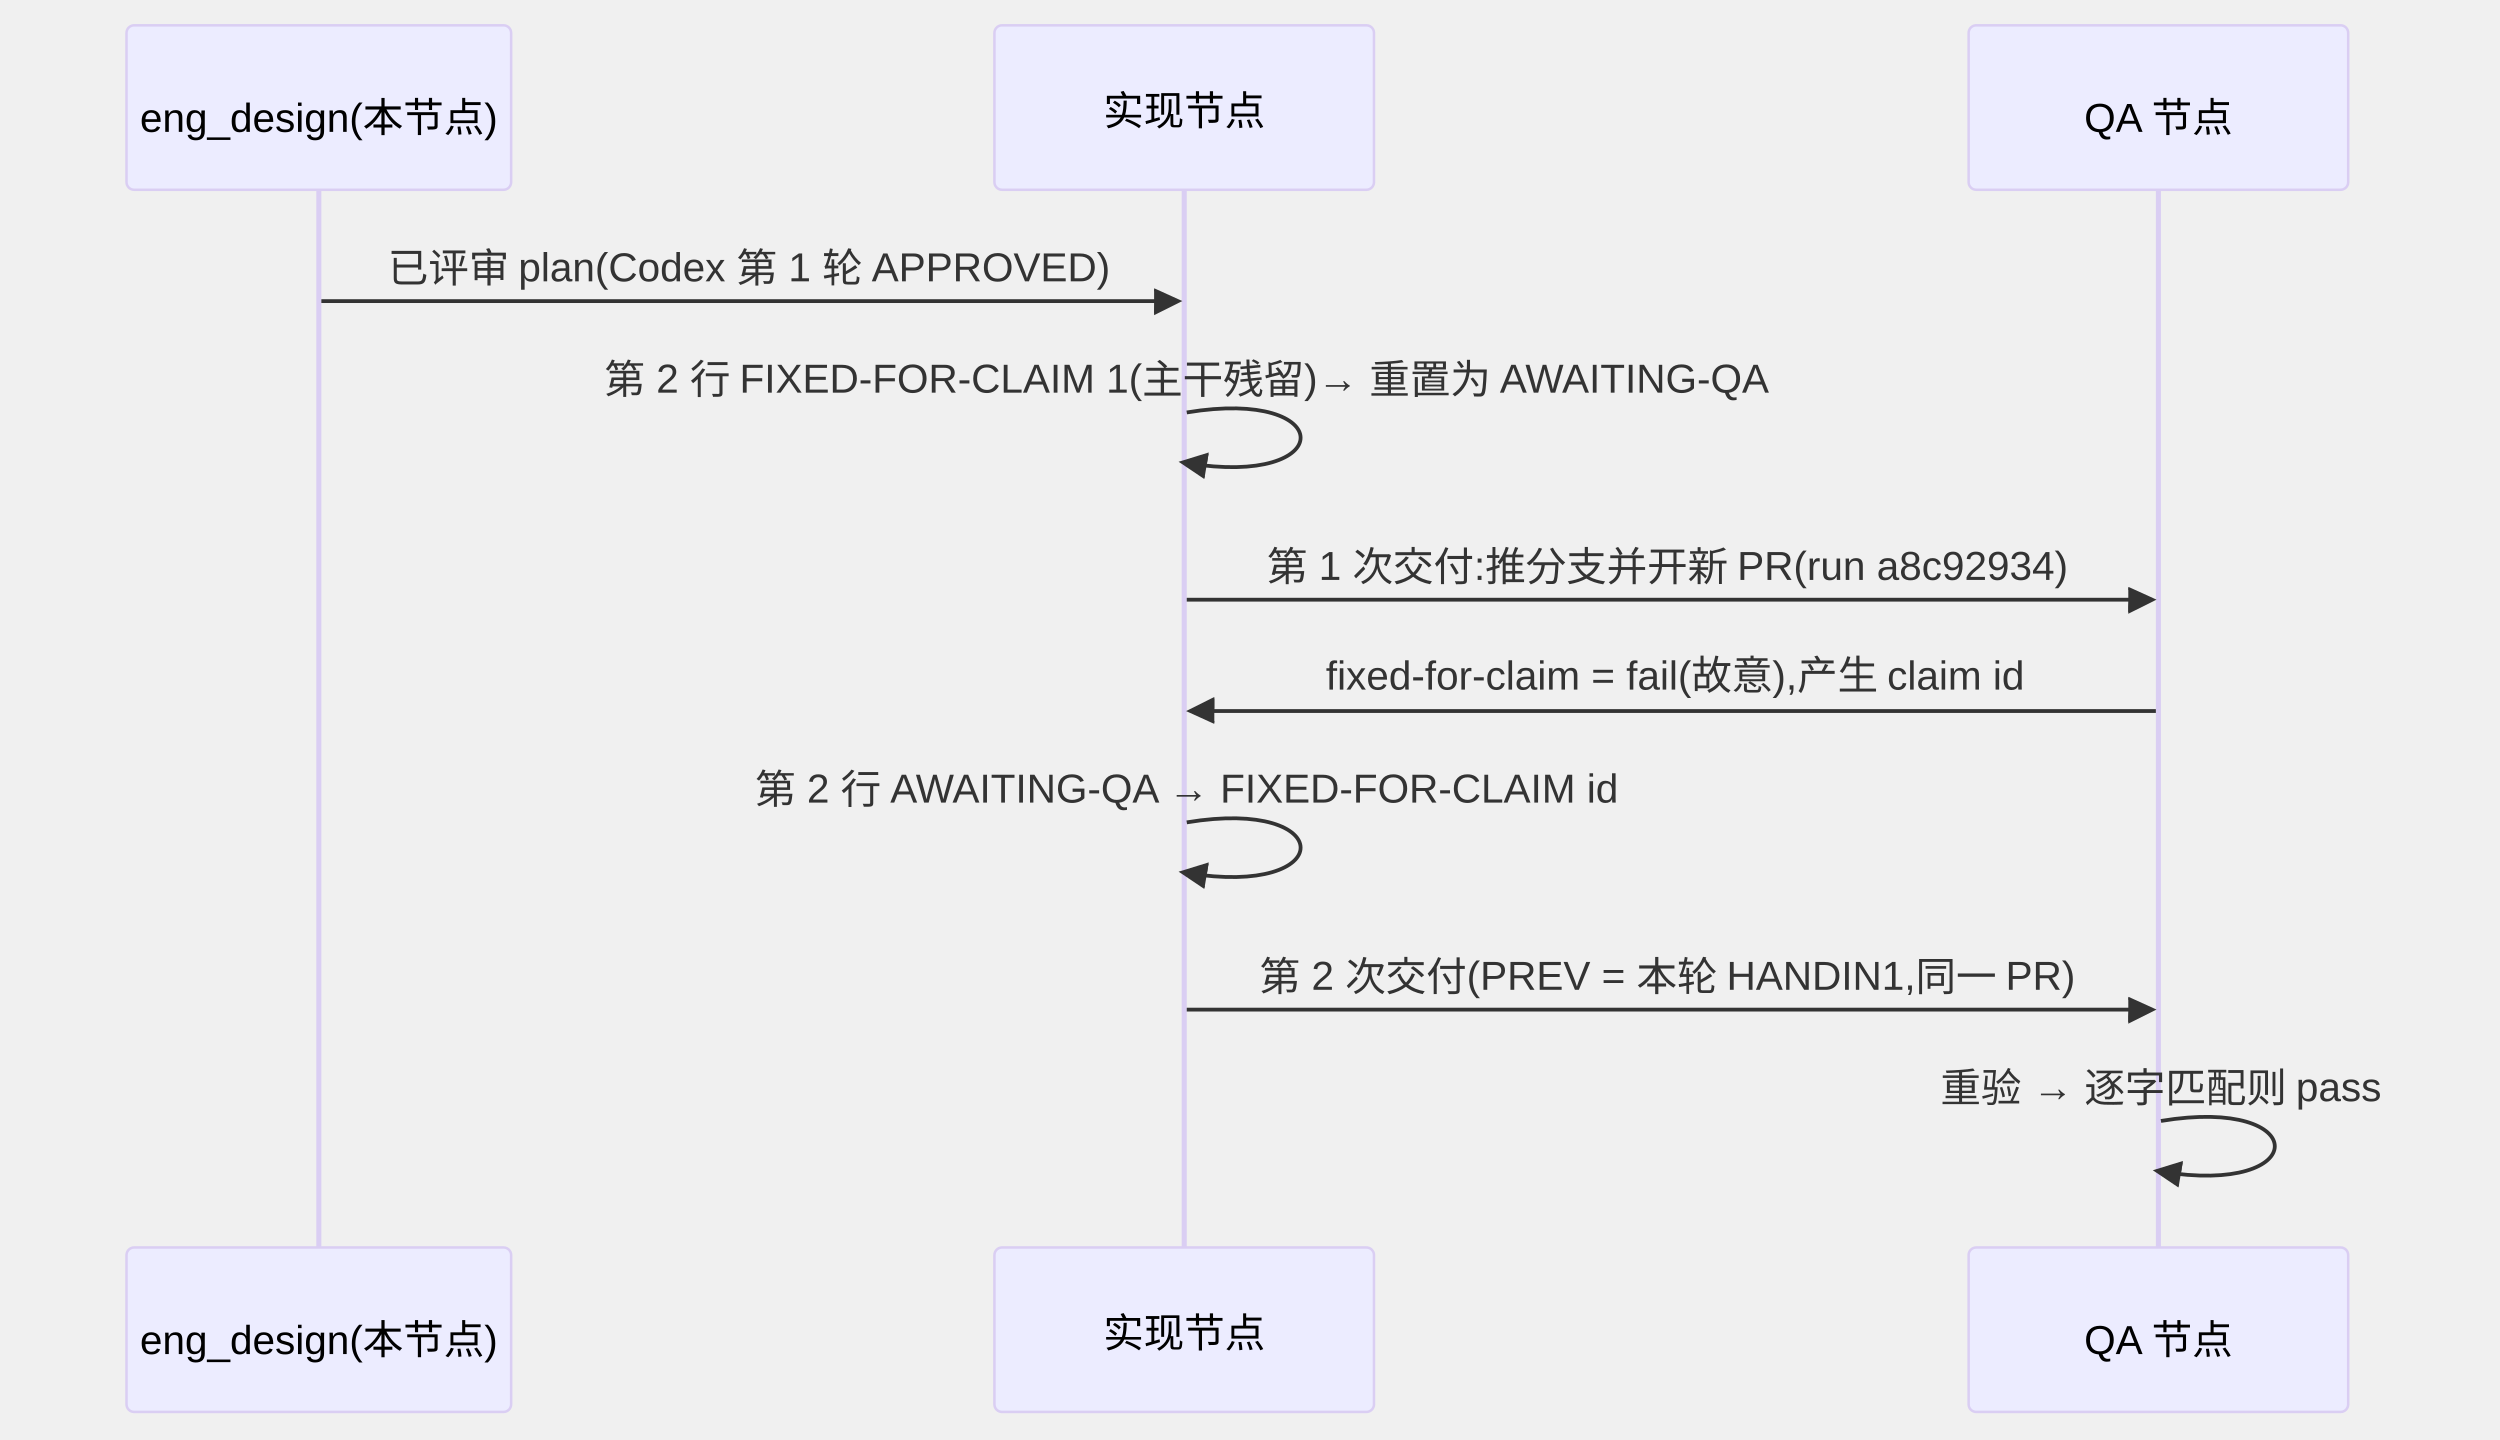
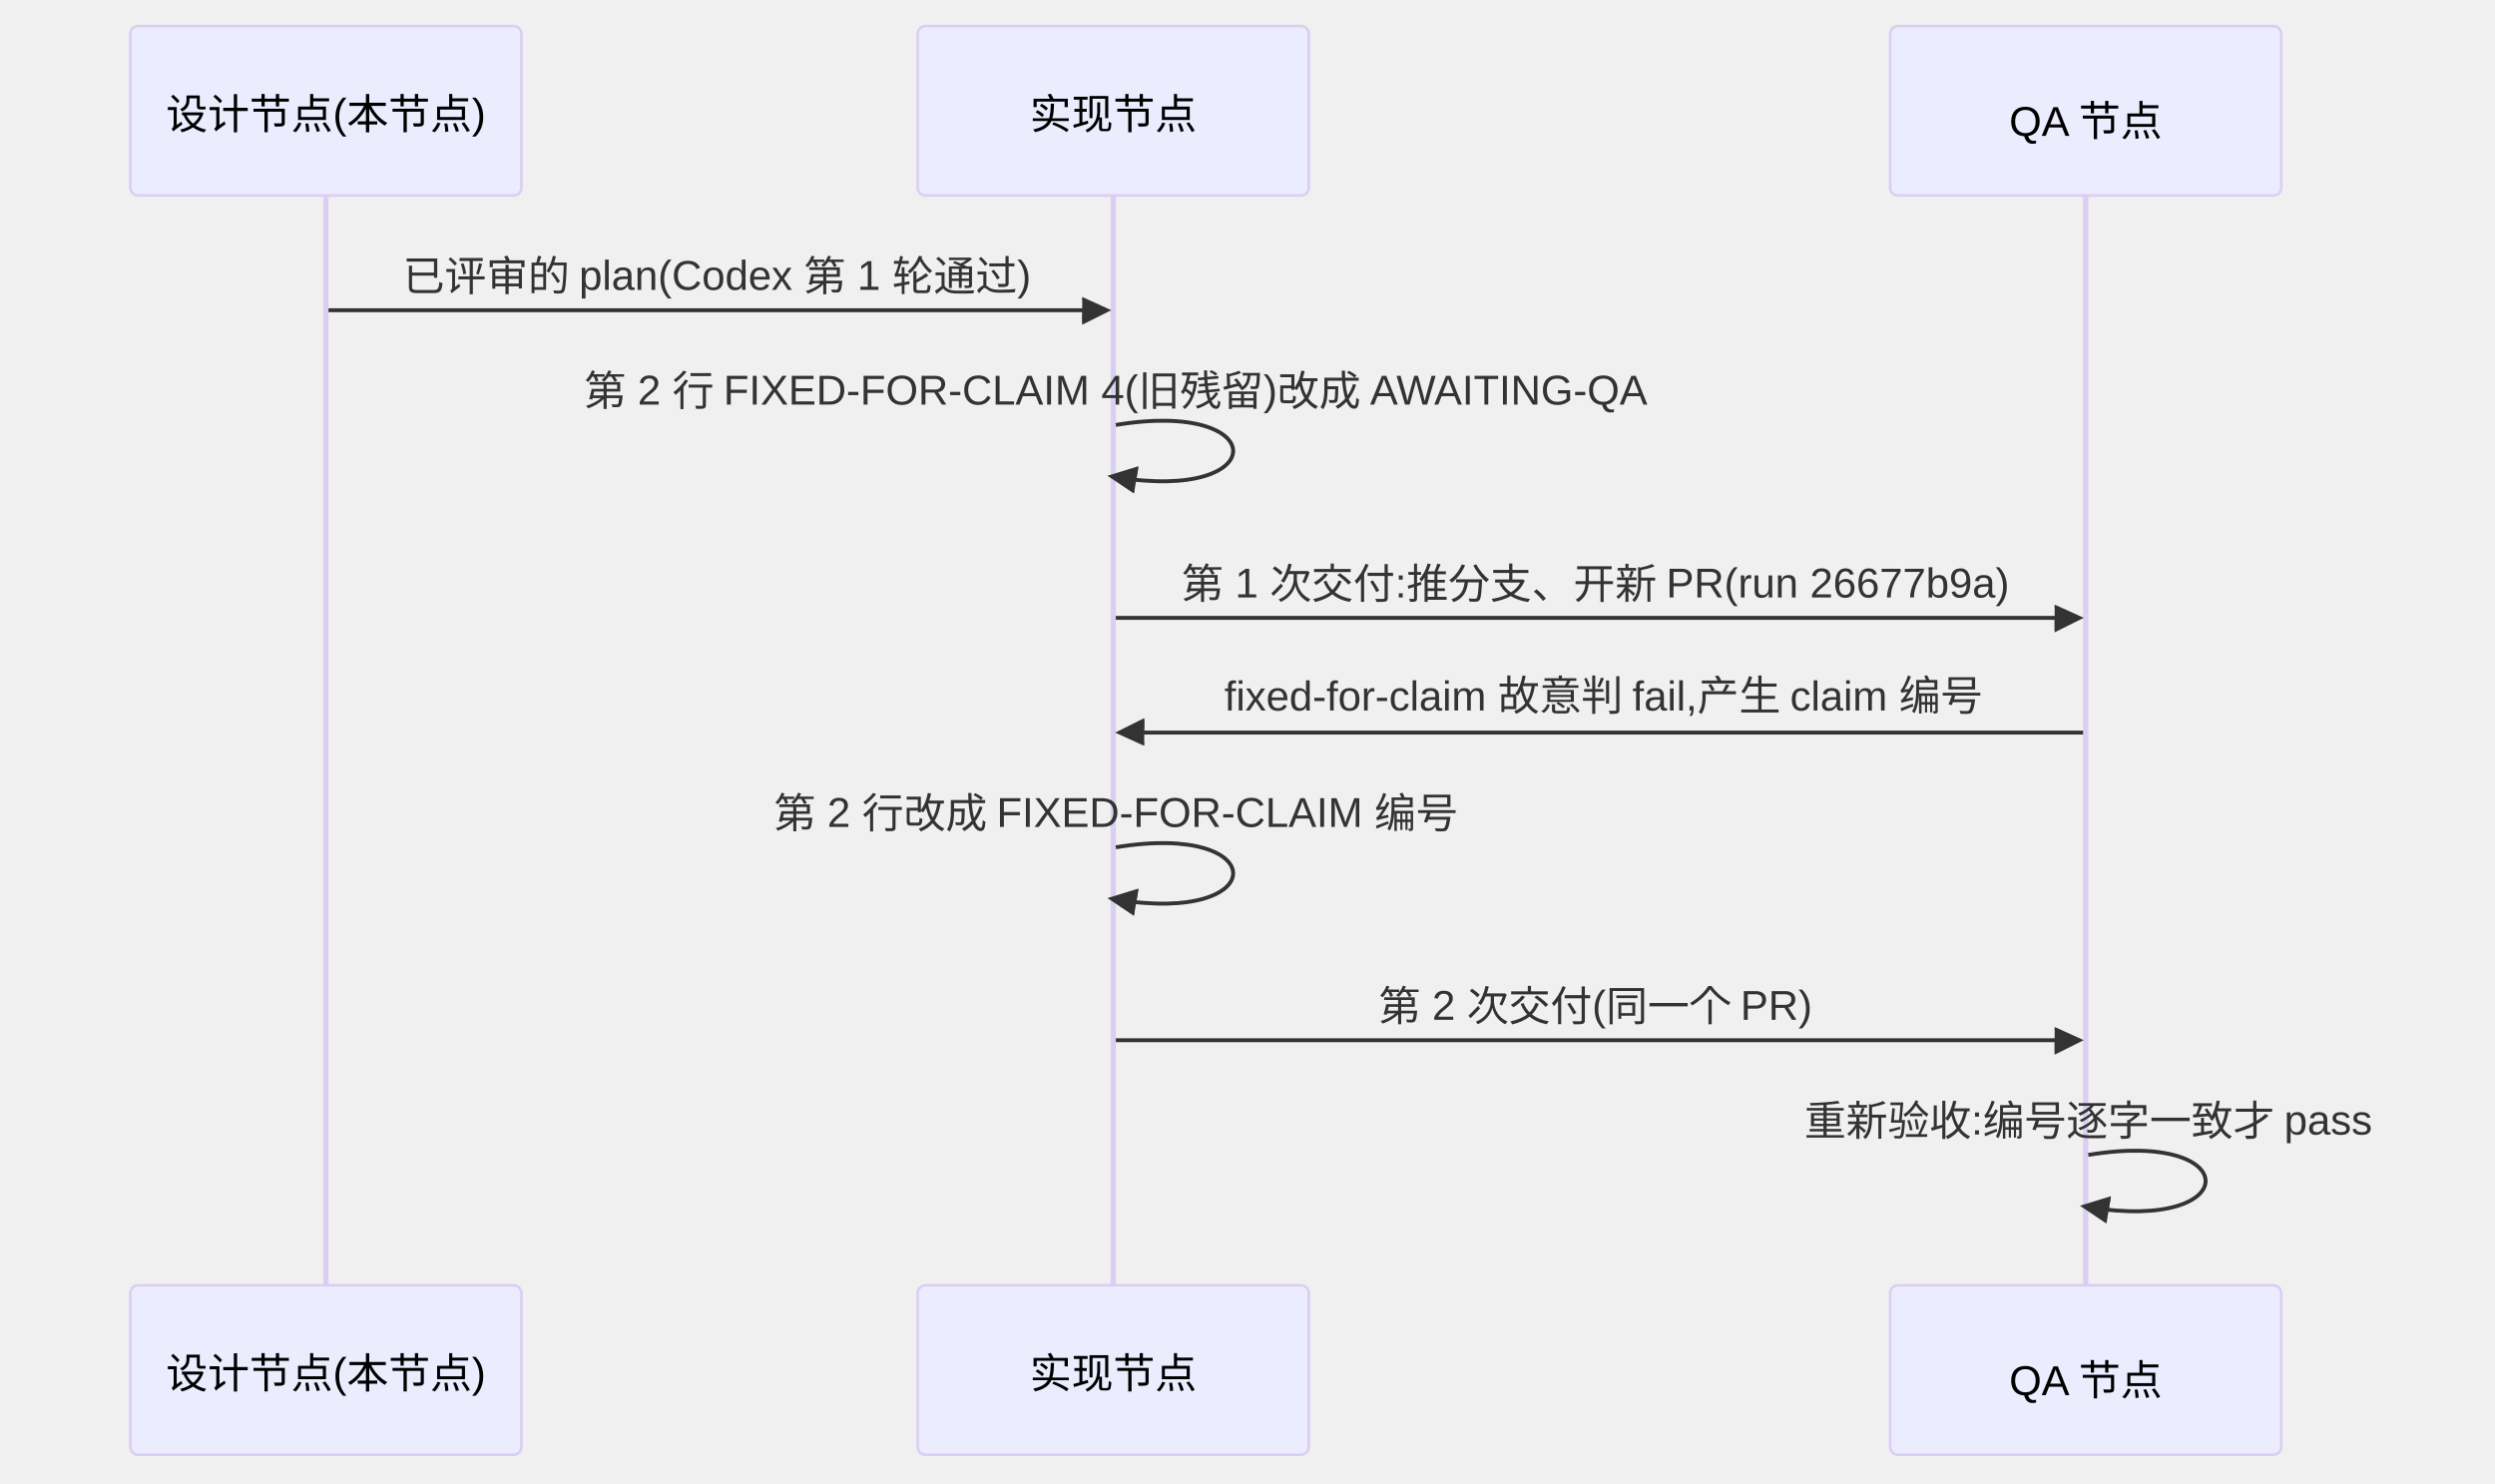
- <svg xmlns="http://www.w3.org/2000/svg" id="FLY-3226-d1" width="100%" style="max-width: 988px; background-color: white;" viewBox="-50 -10 988 569" role="graphics-document document" aria-roledescription="sequence">
+ <svg xmlns="http://www.w3.org/2000/svg" id="FLY-3226-d1" width="100%" style="max-width: 957px; background-color: white;" viewBox="-50 -10 957 569" role="graphics-document document" aria-roledescription="sequence">
  <g>
-     <rect x="728" y="483" fill="#eaeaea" stroke="#666" width="150" height="65" name="Q" rx="3" ry="3" class="actor actor-bottom" />
-     <text x="803" y="515.5" dominant-baseline="central" alignment-baseline="central" class="actor actor-box" style="text-anchor: middle; font-size: 16px; font-weight: 400;">
-       <tspan x="803" dy="0">QA 节点</tspan>
+     <rect x="675" y="483" fill="#eaeaea" stroke="#666" width="150" height="65" name="Q" rx="3" ry="3" class="actor actor-bottom" />
+     <text x="750" y="515.5" dominant-baseline="central" alignment-baseline="central" class="actor actor-box" style="text-anchor: middle; font-size: 16px; font-weight: 400;">
+       <tspan x="750" dy="0">QA 节点</tspan>
    </text>
  </g>
  <g>
-     <rect x="343" y="483" fill="#eaeaea" stroke="#666" width="150" height="65" name="I" rx="3" ry="3" class="actor actor-bottom" />
-     <text x="418" y="515.5" dominant-baseline="central" alignment-baseline="central" class="actor actor-box" style="text-anchor: middle; font-size: 16px; font-weight: 400;">
-       <tspan x="418" dy="0">实现节点</tspan>
+     <rect x="302" y="483" fill="#eaeaea" stroke="#666" width="150" height="65" name="I" rx="3" ry="3" class="actor actor-bottom" />
+     <text x="377" y="515.5" dominant-baseline="central" alignment-baseline="central" class="actor actor-box" style="text-anchor: middle; font-size: 16px; font-weight: 400;">
+       <tspan x="377" dy="0">实现节点</tspan>
    </text>
  </g>
  <g>
-     <rect x="0" y="483" fill="#eaeaea" stroke="#666" width="152" height="65" name="S" rx="3" ry="3" class="actor actor-bottom" />
-     <text x="76" y="515.5" dominant-baseline="central" alignment-baseline="central" class="actor actor-box" style="text-anchor: middle; font-size: 16px; font-weight: 400;">
-       <tspan x="76" dy="0">eng_design(本节点)</tspan>
+     <rect x="0" y="483" fill="#eaeaea" stroke="#666" width="150" height="65" name="D" rx="3" ry="3" class="actor actor-bottom" />
+     <text x="75" y="515.5" dominant-baseline="central" alignment-baseline="central" class="actor actor-box" style="text-anchor: middle; font-size: 16px; font-weight: 400;">
+       <tspan x="75" dy="0">设计节点(本节点)</tspan>
    </text>
  </g>
  <g>
-     <line id="FLY-3226-d1-actor2" x1="803" y1="65" x2="803" y2="483" class="actor-line 200" stroke-width="0.5px" stroke="#999" name="Q" />
-     <g id="FLY-3226-d1-root-2">
-       <rect x="728" y="0" fill="#eaeaea" stroke="#666" width="150" height="65" name="Q" rx="3" ry="3" class="actor actor-top" />
-       <text x="803" y="32.5" dominant-baseline="central" alignment-baseline="central" class="actor actor-box" style="text-anchor: middle; font-size: 16px; font-weight: 400;">
-         <tspan x="803" dy="0">QA 节点</tspan>
+     <line id="actor2" x1="750" y1="65" x2="750" y2="483" class="actor-line 200" stroke-width="0.5px" stroke="#999" name="Q" />
+     <g id="root-2">
+       <rect x="675" y="0" fill="#eaeaea" stroke="#666" width="150" height="65" name="Q" rx="3" ry="3" class="actor actor-top" />
+       <text x="750" y="32.5" dominant-baseline="central" alignment-baseline="central" class="actor actor-box" style="text-anchor: middle; font-size: 16px; font-weight: 400;">
+         <tspan x="750" dy="0">QA 节点</tspan>
      </text>
    </g>
  </g>
  <g>
-     <line id="FLY-3226-d1-actor1" x1="418" y1="65" x2="418" y2="483" class="actor-line 200" stroke-width="0.5px" stroke="#999" name="I" />
-     <g id="FLY-3226-d1-root-1">
-       <rect x="343" y="0" fill="#eaeaea" stroke="#666" width="150" height="65" name="I" rx="3" ry="3" class="actor actor-top" />
-       <text x="418" y="32.5" dominant-baseline="central" alignment-baseline="central" class="actor actor-box" style="text-anchor: middle; font-size: 16px; font-weight: 400;">
-         <tspan x="418" dy="0">实现节点</tspan>
+     <line id="actor1" x1="377" y1="65" x2="377" y2="483" class="actor-line 200" stroke-width="0.5px" stroke="#999" name="I" />
+     <g id="root-1">
+       <rect x="302" y="0" fill="#eaeaea" stroke="#666" width="150" height="65" name="I" rx="3" ry="3" class="actor actor-top" />
+       <text x="377" y="32.5" dominant-baseline="central" alignment-baseline="central" class="actor actor-box" style="text-anchor: middle; font-size: 16px; font-weight: 400;">
+         <tspan x="377" dy="0">实现节点</tspan>
      </text>
    </g>
  </g>
  <g>
-     <line id="FLY-3226-d1-actor0" x1="76" y1="65" x2="76" y2="483" class="actor-line 200" stroke-width="0.5px" stroke="#999" name="S" />
-     <g id="FLY-3226-d1-root-0">
-       <rect x="0" y="0" fill="#eaeaea" stroke="#666" width="152" height="65" name="S" rx="3" ry="3" class="actor actor-top" />
-       <text x="76" y="32.5" dominant-baseline="central" alignment-baseline="central" class="actor actor-box" style="text-anchor: middle; font-size: 16px; font-weight: 400;">
-         <tspan x="76" dy="0">eng_design(本节点)</tspan>
+     <line id="actor0" x1="75" y1="65" x2="75" y2="483" class="actor-line 200" stroke-width="0.5px" stroke="#999" name="D" />
+     <g id="root-0">
+       <rect x="0" y="0" fill="#eaeaea" stroke="#666" width="150" height="65" name="D" rx="3" ry="3" class="actor actor-top" />
+       <text x="75" y="32.5" dominant-baseline="central" alignment-baseline="central" class="actor actor-box" style="text-anchor: middle; font-size: 16px; font-weight: 400;">
+         <tspan x="75" dy="0">设计节点(本节点)</tspan>
      </text>
    </g>
  </g>
-   <style>#FLY-3226-d1{font-family:"trebuchet ms",verdana,arial,sans-serif;font-size:16px;fill:#333;}@keyframes edge-animation-frame{from{stroke-dashoffset:0;}}@keyframes dash{to{stroke-dashoffset:0;}}#FLY-3226-d1 .edge-animation-slow{stroke-dasharray:9,5!important;stroke-dashoffset:900;animation:dash 50s linear infinite;stroke-linecap:round;}#FLY-3226-d1 .edge-animation-fast{stroke-dasharray:9,5!important;stroke-dashoffset:900;animation:dash 20s linear infinite;stroke-linecap:round;}#FLY-3226-d1 .error-icon{fill:#552222;}#FLY-3226-d1 .error-text{fill:#552222;stroke:#552222;}#FLY-3226-d1 .edge-thickness-normal{stroke-width:1px;}#FLY-3226-d1 .edge-thickness-thick{stroke-width:3.5px;}#FLY-3226-d1 .edge-pattern-solid{stroke-dasharray:0;}#FLY-3226-d1 .edge-thickness-invisible{stroke-width:0;fill:none;}#FLY-3226-d1 .edge-pattern-dashed{stroke-dasharray:3;}#FLY-3226-d1 .edge-pattern-dotted{stroke-dasharray:2;}#FLY-3226-d1 .marker{fill:#333333;stroke:#333333;}#FLY-3226-d1 .marker.cross{stroke:#333333;}#FLY-3226-d1 svg{font-family:"trebuchet ms",verdana,arial,sans-serif;font-size:16px;}#FLY-3226-d1 p{margin:0;}#FLY-3226-d1 .actor{stroke:hsl(259.626, 59.777%, 87.902%);fill:#ECECFF;}#FLY-3226-d1 text.actor&gt;tspan{fill:black;stroke:none;}#FLY-3226-d1 .actor-line{stroke:hsl(259.626, 59.777%, 87.902%);}#FLY-3226-d1 .innerArc{stroke-width:1.5;stroke-dasharray:none;}#FLY-3226-d1 .messageLine0{stroke-width:1.5;stroke-dasharray:none;stroke:#333;}#FLY-3226-d1 .messageLine1{stroke-width:1.5;stroke-dasharray:2,2;stroke:#333;}#FLY-3226-d1 #FLY-3226-d1-arrowhead path{fill:#333;stroke:#333;}#FLY-3226-d1 .sequenceNumber{fill:white;}#FLY-3226-d1 #FLY-3226-d1-sequencenumber{fill:#333;}#FLY-3226-d1 #FLY-3226-d1-crosshead path{fill:#333;stroke:#333;}#FLY-3226-d1 .messageText{fill:#333;stroke:none;}#FLY-3226-d1 .labelBox{stroke:hsl(259.626, 59.777%, 87.902%);fill:#ECECFF;}#FLY-3226-d1 .labelText,#FLY-3226-d1 .labelText&gt;tspan{fill:black;stroke:none;}#FLY-3226-d1 .loopText,#FLY-3226-d1 .loopText&gt;tspan{fill:black;stroke:none;}#FLY-3226-d1 .loopLine{stroke-width:2px;stroke-dasharray:2,2;stroke:hsl(259.626, 59.777%, 87.902%);fill:hsl(259.626, 59.777%, 87.902%);}#FLY-3226-d1 .note{stroke:#aaaa33;fill:#fff5ad;}#FLY-3226-d1 .noteText,#FLY-3226-d1 .noteText&gt;tspan{fill:black;stroke:none;}#FLY-3226-d1 .activation0{fill:#f4f4f4;stroke:#666;}#FLY-3226-d1 .activation1{fill:#f4f4f4;stroke:#666;}#FLY-3226-d1 .activation2{fill:#f4f4f4;stroke:#666;}#FLY-3226-d1 .actorPopupMenu{position:absolute;}#FLY-3226-d1 .actorPopupMenuPanel{position:absolute;fill:#ECECFF;box-shadow:0px 8px 16px 0px rgba(0,0,0,0.2);filter:drop-shadow(3px 5px 2px rgb(0 0 0 / 0.4));}#FLY-3226-d1 .actor-man line{stroke:hsl(259.626, 59.777%, 87.902%);fill:#ECECFF;}#FLY-3226-d1 .actor-man circle,#FLY-3226-d1 line{stroke:hsl(259.626, 59.777%, 87.902%);fill:#ECECFF;stroke-width:2px;}#FLY-3226-d1 :root{--mermaid-font-family:"trebuchet ms",verdana,arial,sans-serif;}</style>
+   <style>#FLY-3226-d1{font-family:"trebuchet ms",verdana,arial,sans-serif;font-size:16px;fill:#333;}@keyframes edge-animation-frame{from{stroke-dashoffset:0;}}@keyframes dash{to{stroke-dashoffset:0;}}#FLY-3226-d1 .edge-animation-slow{stroke-dasharray:9,5!important;stroke-dashoffset:900;animation:dash 50s linear infinite;stroke-linecap:round;}#FLY-3226-d1 .edge-animation-fast{stroke-dasharray:9,5!important;stroke-dashoffset:900;animation:dash 20s linear infinite;stroke-linecap:round;}#FLY-3226-d1 .error-icon{fill:#552222;}#FLY-3226-d1 .error-text{fill:#552222;stroke:#552222;}#FLY-3226-d1 .edge-thickness-normal{stroke-width:1px;}#FLY-3226-d1 .edge-thickness-thick{stroke-width:3.5px;}#FLY-3226-d1 .edge-pattern-solid{stroke-dasharray:0;}#FLY-3226-d1 .edge-thickness-invisible{stroke-width:0;fill:none;}#FLY-3226-d1 .edge-pattern-dashed{stroke-dasharray:3;}#FLY-3226-d1 .edge-pattern-dotted{stroke-dasharray:2;}#FLY-3226-d1 .marker{fill:#333333;stroke:#333333;}#FLY-3226-d1 .marker.cross{stroke:#333333;}#FLY-3226-d1 svg{font-family:"trebuchet ms",verdana,arial,sans-serif;font-size:16px;}#FLY-3226-d1 p{margin:0;}#FLY-3226-d1 .actor{stroke:hsl(259.626, 59.777%, 87.902%);fill:#ECECFF;}#FLY-3226-d1 text.actor&gt;tspan{fill:black;stroke:none;}#FLY-3226-d1 .actor-line{stroke:hsl(259.626, 59.777%, 87.902%);}#FLY-3226-d1 .innerArc{stroke-width:1.5;stroke-dasharray:none;}#FLY-3226-d1 .messageLine0{stroke-width:1.5;stroke-dasharray:none;stroke:#333;}#FLY-3226-d1 .messageLine1{stroke-width:1.5;stroke-dasharray:2,2;stroke:#333;}#FLY-3226-d1 #arrowhead path{fill:#333;stroke:#333;}#FLY-3226-d1 .sequenceNumber{fill:white;}#FLY-3226-d1 #sequencenumber{fill:#333;}#FLY-3226-d1 #crosshead path{fill:#333;stroke:#333;}#FLY-3226-d1 .messageText{fill:#333;stroke:none;}#FLY-3226-d1 .labelBox{stroke:hsl(259.626, 59.777%, 87.902%);fill:#ECECFF;}#FLY-3226-d1 .labelText,#FLY-3226-d1 .labelText&gt;tspan{fill:black;stroke:none;}#FLY-3226-d1 .loopText,#FLY-3226-d1 .loopText&gt;tspan{fill:black;stroke:none;}#FLY-3226-d1 .loopLine{stroke-width:2px;stroke-dasharray:2,2;stroke:hsl(259.626, 59.777%, 87.902%);fill:hsl(259.626, 59.777%, 87.902%);}#FLY-3226-d1 .note{stroke:#aaaa33;fill:#fff5ad;}#FLY-3226-d1 .noteText,#FLY-3226-d1 .noteText&gt;tspan{fill:black;stroke:none;}#FLY-3226-d1 .activation0{fill:#f4f4f4;stroke:#666;}#FLY-3226-d1 .activation1{fill:#f4f4f4;stroke:#666;}#FLY-3226-d1 .activation2{fill:#f4f4f4;stroke:#666;}#FLY-3226-d1 .actorPopupMenu{position:absolute;}#FLY-3226-d1 .actorPopupMenuPanel{position:absolute;fill:#ECECFF;box-shadow:0px 8px 16px 0px rgba(0,0,0,0.2);filter:drop-shadow(3px 5px 2px rgb(0 0 0 / 0.4));}#FLY-3226-d1 .actor-man line{stroke:hsl(259.626, 59.777%, 87.902%);fill:#ECECFF;}#FLY-3226-d1 .actor-man circle,#FLY-3226-d1 line{stroke:hsl(259.626, 59.777%, 87.902%);fill:#ECECFF;stroke-width:2px;}#FLY-3226-d1 :root{--mermaid-font-family:"trebuchet ms",verdana,arial,sans-serif;}</style>
  <g />
  <defs>
-     <symbol id="FLY-3226-d1-computer" width="24" height="24">
+     <symbol id="computer" width="24" height="24">
      <path transform="scale(.5)" d="M2 2v13h20v-13h-20zm18 11h-16v-9h16v9zm-10.228 6l.466-1h3.524l.467 1h-4.457zm14.228 3h-24l2-6h2.104l-1.33 4h18.45l-1.297-4h2.073l2 6zm-5-10h-14v-7h14v7z" />
    </symbol>
  </defs>
  <defs>
-     <symbol id="FLY-3226-d1-database" fill-rule="evenodd" clip-rule="evenodd">
+     <symbol id="database" fill-rule="evenodd" clip-rule="evenodd">
      <path transform="scale(.5)" d="M12.258.001l.256.004.255.005.253.008.251.01.249.012.247.015.246.016.242.019.241.02.239.023.236.024.233.027.231.028.229.031.225.032.223.034.22.036.217.038.214.04.211.041.208.043.205.045.201.046.198.048.194.05.191.051.187.053.183.054.18.056.175.057.172.059.168.06.163.061.16.063.155.064.15.066.074.033.073.033.071.034.07.034.069.035.068.035.067.035.066.035.064.036.064.036.062.036.06.036.06.037.058.037.058.037.055.038.055.038.053.038.052.038.051.039.05.039.048.039.047.039.045.04.044.04.043.04.041.04.04.041.039.041.037.041.036.041.034.041.033.042.032.042.03.042.029.042.027.042.026.043.024.043.023.043.021.043.02.043.018.044.017.043.015.044.013.044.012.044.011.045.009.044.007.045.006.045.004.045.002.045.001.045v17l-.001.045-.002.045-.004.045-.006.045-.007.045-.009.044-.011.045-.012.044-.013.044-.015.044-.017.043-.018.044-.02.043-.021.043-.023.043-.024.043-.026.043-.027.042-.029.042-.03.042-.032.042-.033.042-.034.041-.036.041-.037.041-.039.041-.04.041-.041.04-.043.04-.044.04-.045.04-.047.039-.048.039-.05.039-.051.039-.052.038-.053.038-.055.038-.055.038-.058.037-.058.037-.06.037-.06.036-.062.036-.064.036-.064.036-.066.035-.067.035-.068.035-.069.035-.07.034-.071.034-.073.033-.074.033-.15.066-.155.064-.16.063-.163.061-.168.06-.172.059-.175.057-.18.056-.183.054-.187.053-.191.051-.194.05-.198.048-.201.046-.205.045-.208.043-.211.041-.214.04-.217.038-.22.036-.223.034-.225.032-.229.031-.231.028-.233.027-.236.024-.239.023-.241.02-.242.019-.246.016-.247.015-.249.012-.251.01-.253.008-.255.005-.256.004-.258.001-.258-.001-.256-.004-.255-.005-.253-.008-.251-.01-.249-.012-.247-.015-.245-.016-.243-.019-.241-.02-.238-.023-.236-.024-.234-.027-.231-.028-.228-.031-.226-.032-.223-.034-.22-.036-.217-.038-.214-.04-.211-.041-.208-.043-.204-.045-.201-.046-.198-.048-.195-.05-.19-.051-.187-.053-.184-.054-.179-.056-.176-.057-.172-.059-.167-.06-.164-.061-.159-.063-.155-.064-.151-.066-.074-.033-.072-.033-.072-.034-.07-.034-.069-.035-.068-.035-.067-.035-.066-.035-.064-.036-.063-.036-.062-.036-.061-.036-.06-.037-.058-.037-.057-.037-.056-.038-.055-.038-.053-.038-.052-.038-.051-.039-.049-.039-.049-.039-.046-.039-.046-.04-.044-.04-.043-.04-.041-.04-.04-.041-.039-.041-.037-.041-.036-.041-.034-.041-.033-.042-.032-.042-.03-.042-.029-.042-.027-.042-.026-.043-.024-.043-.023-.043-.021-.043-.02-.043-.018-.044-.017-.043-.015-.044-.013-.044-.012-.044-.011-.045-.009-.044-.007-.045-.006-.045-.004-.045-.002-.045-.001-.045v-17l.001-.045.002-.045.004-.045.006-.045.007-.045.009-.044.011-.045.012-.044.013-.044.015-.044.017-.043.018-.044.02-.043.021-.043.023-.043.024-.043.026-.043.027-.042.029-.042.03-.042.032-.042.033-.042.034-.041.036-.041.037-.041.039-.041.04-.041.041-.04.043-.04.044-.04.046-.04.046-.039.049-.039.049-.039.051-.039.052-.038.053-.038.055-.038.056-.038.057-.037.058-.037.06-.037.061-.036.062-.036.063-.036.064-.036.066-.035.067-.035.068-.035.069-.035.07-.034.072-.034.072-.033.074-.033.151-.066.155-.064.159-.063.164-.061.167-.06.172-.059.176-.057.179-.056.184-.054.187-.053.19-.051.195-.05.198-.048.201-.046.204-.045.208-.043.211-.041.214-.04.217-.038.22-.036.223-.034.226-.032.228-.031.231-.028.234-.027.236-.024.238-.023.241-.02.243-.019.245-.016.247-.015.249-.012.251-.01.253-.008.255-.005.256-.004.258-.001.258.001zm-9.258 20.499v.01l.001.021.003.021.004.022.005.021.006.022.007.022.009.023.01.022.011.023.012.023.013.023.015.023.016.024.017.023.018.024.019.024.021.024.022.025.023.024.024.025.052.049.056.05.061.051.066.051.07.051.075.051.079.052.084.052.088.052.092.052.097.052.102.051.105.052.11.052.114.051.119.051.123.051.127.05.131.05.135.05.139.048.144.049.147.047.152.047.155.047.16.045.163.045.167.043.171.043.176.041.178.041.183.039.187.039.19.037.194.035.197.035.202.033.204.031.209.03.212.029.216.027.219.025.222.024.226.021.23.02.233.018.236.016.24.015.243.012.246.01.249.008.253.005.256.004.259.001.26-.001.257-.004.254-.005.25-.008.247-.011.244-.012.241-.014.237-.016.233-.018.231-.021.226-.021.224-.024.22-.026.216-.027.212-.028.21-.031.205-.031.202-.034.198-.034.194-.036.191-.037.187-.039.183-.04.179-.04.175-.042.172-.043.168-.044.163-.045.16-.046.155-.046.152-.047.148-.048.143-.049.139-.049.136-.05.131-.05.126-.05.123-.051.118-.052.114-.051.11-.052.106-.052.101-.052.096-.052.092-.052.088-.053.083-.051.079-.052.074-.052.07-.051.065-.051.06-.051.056-.05.051-.05.023-.024.023-.025.021-.024.02-.024.019-.024.018-.024.017-.024.015-.023.014-.024.013-.023.012-.023.01-.023.01-.022.008-.022.006-.022.006-.022.004-.022.004-.021.001-.021.001-.021v-4.127l-.077.055-.08.053-.083.054-.085.053-.087.052-.09.052-.093.051-.095.05-.097.05-.1.049-.102.049-.105.048-.106.047-.109.047-.111.046-.114.045-.115.045-.118.044-.12.043-.122.042-.124.042-.126.041-.128.04-.13.04-.132.038-.134.038-.135.037-.138.037-.139.035-.142.035-.143.034-.144.033-.147.032-.148.031-.15.03-.151.03-.153.029-.154.027-.156.027-.158.026-.159.025-.161.024-.162.023-.163.022-.165.021-.166.02-.167.019-.169.018-.169.017-.171.016-.173.015-.173.014-.175.013-.175.012-.177.011-.178.01-.179.008-.179.008-.181.006-.182.005-.182.004-.184.003-.184.002h-.37l-.184-.002-.184-.003-.182-.004-.182-.005-.181-.006-.179-.008-.179-.008-.178-.01-.176-.011-.176-.012-.175-.013-.173-.014-.172-.015-.171-.016-.17-.017-.169-.018-.167-.019-.166-.02-.165-.021-.163-.022-.162-.023-.161-.024-.159-.025-.157-.026-.156-.027-.155-.027-.153-.029-.151-.03-.15-.03-.148-.031-.146-.032-.145-.033-.143-.034-.141-.035-.14-.035-.137-.037-.136-.037-.134-.038-.132-.038-.13-.04-.128-.04-.126-.041-.124-.042-.122-.042-.12-.044-.117-.043-.116-.045-.113-.045-.112-.046-.109-.047-.106-.047-.105-.048-.102-.049-.1-.049-.097-.05-.095-.05-.093-.052-.09-.051-.087-.052-.085-.053-.083-.054-.08-.054-.077-.054v4.127zm0-5.654v.011l.001.021.003.021.004.021.005.022.006.022.007.022.009.022.01.022.011.023.012.023.013.023.015.024.016.023.017.024.018.024.019.024.021.024.022.024.023.025.024.024.052.05.056.05.061.05.066.051.07.051.075.052.079.051.084.052.088.052.092.052.097.052.102.052.105.052.11.051.114.051.119.052.123.05.127.051.131.05.135.049.139.049.144.048.147.048.152.047.155.046.16.045.163.045.167.044.171.042.176.042.178.04.183.04.187.038.19.037.194.036.197.034.202.033.204.032.209.03.212.028.216.027.219.025.222.024.226.022.23.02.233.018.236.016.24.014.243.012.246.01.249.008.253.006.256.003.259.001.26-.001.257-.003.254-.006.25-.008.247-.01.244-.012.241-.015.237-.016.233-.018.231-.02.226-.022.224-.024.22-.025.216-.027.212-.029.21-.03.205-.032.202-.033.198-.035.194-.036.191-.037.187-.039.183-.039.179-.041.175-.042.172-.043.168-.044.163-.045.16-.045.155-.047.152-.047.148-.048.143-.048.139-.05.136-.049.131-.05.126-.051.123-.051.118-.051.114-.052.11-.052.106-.052.101-.052.096-.052.092-.052.088-.052.083-.052.079-.052.074-.051.07-.052.065-.051.06-.05.056-.051.051-.049.023-.025.023-.024.021-.025.02-.024.019-.024.018-.024.017-.024.015-.023.014-.023.013-.024.012-.022.01-.023.01-.023.008-.022.006-.022.006-.022.004-.021.004-.022.001-.021.001-.021v-4.139l-.077.054-.08.054-.083.054-.085.052-.087.053-.09.051-.093.051-.095.051-.097.05-.1.049-.102.049-.105.048-.106.047-.109.047-.111.046-.114.045-.115.044-.118.044-.12.044-.122.042-.124.042-.126.041-.128.04-.13.039-.132.039-.134.038-.135.037-.138.036-.139.036-.142.035-.143.033-.144.033-.147.033-.148.031-.15.03-.151.03-.153.028-.154.028-.156.027-.158.026-.159.025-.161.024-.162.023-.163.022-.165.021-.166.02-.167.019-.169.018-.169.017-.171.016-.173.015-.173.014-.175.013-.175.012-.177.011-.178.009-.179.009-.179.007-.181.007-.182.005-.182.004-.184.003-.184.002h-.37l-.184-.002-.184-.003-.182-.004-.182-.005-.181-.007-.179-.007-.179-.009-.178-.009-.176-.011-.176-.012-.175-.013-.173-.014-.172-.015-.171-.016-.17-.017-.169-.018-.167-.019-.166-.02-.165-.021-.163-.022-.162-.023-.161-.024-.159-.025-.157-.026-.156-.027-.155-.028-.153-.028-.151-.03-.15-.03-.148-.031-.146-.033-.145-.033-.143-.033-.141-.035-.14-.036-.137-.036-.136-.037-.134-.038-.132-.039-.13-.039-.128-.04-.126-.041-.124-.042-.122-.043-.12-.043-.117-.044-.116-.044-.113-.046-.112-.046-.109-.046-.106-.047-.105-.048-.102-.049-.1-.049-.097-.05-.095-.051-.093-.051-.09-.051-.087-.053-.085-.052-.083-.054-.08-.054-.077-.054v4.139zm0-5.666v.011l.001.02.003.022.004.021.005.022.006.021.007.022.009.023.01.022.011.023.012.023.013.023.015.023.016.024.017.024.018.023.019.024.021.025.022.024.023.024.024.025.052.05.056.05.061.05.066.051.07.051.075.052.079.051.084.052.088.052.092.052.097.052.102.052.105.051.11.052.114.051.119.051.123.051.127.05.131.05.135.05.139.049.144.048.147.048.152.047.155.046.16.045.163.045.167.043.171.043.176.042.178.04.183.04.187.038.19.037.194.036.197.034.202.033.204.032.209.03.212.028.216.027.219.025.222.024.226.021.23.02.233.018.236.017.24.014.243.012.246.01.249.008.253.006.256.003.259.001.26-.001.257-.003.254-.006.25-.008.247-.01.244-.013.241-.014.237-.016.233-.018.231-.02.226-.022.224-.024.22-.025.216-.027.212-.029.21-.03.205-.032.202-.033.198-.035.194-.036.191-.037.187-.039.183-.039.179-.041.175-.042.172-.043.168-.044.163-.045.16-.045.155-.047.152-.047.148-.048.143-.049.139-.049.136-.049.131-.051.126-.05.123-.051.118-.052.114-.051.11-.052.106-.052.101-.052.096-.052.092-.052.088-.052.083-.052.079-.052.074-.052.07-.051.065-.051.06-.051.056-.05.051-.049.023-.025.023-.025.021-.024.02-.024.019-.024.018-.024.017-.024.015-.023.014-.024.013-.023.012-.023.01-.022.01-.023.008-.022.006-.022.006-.022.004-.022.004-.021.001-.021.001-.021v-4.153l-.077.054-.08.054-.083.053-.085.053-.087.053-.09.051-.093.051-.095.051-.097.05-.1.049-.102.048-.105.048-.106.048-.109.046-.111.046-.114.046-.115.044-.118.044-.12.043-.122.043-.124.042-.126.041-.128.04-.13.039-.132.039-.134.038-.135.037-.138.036-.139.036-.142.034-.143.034-.144.033-.147.032-.148.032-.15.03-.151.03-.153.028-.154.028-.156.027-.158.026-.159.024-.161.024-.162.023-.163.023-.165.021-.166.02-.167.019-.169.018-.169.017-.171.016-.173.015-.173.014-.175.013-.175.012-.177.01-.178.01-.179.009-.179.007-.181.006-.182.006-.182.004-.184.003-.184.001-.185.001-.185-.001-.184-.001-.184-.003-.182-.004-.182-.006-.181-.006-.179-.007-.179-.009-.178-.01-.176-.01-.176-.012-.175-.013-.173-.014-.172-.015-.171-.016-.17-.017-.169-.018-.167-.019-.166-.02-.165-.021-.163-.023-.162-.023-.161-.024-.159-.024-.157-.026-.156-.027-.155-.028-.153-.028-.151-.03-.15-.03-.148-.032-.146-.032-.145-.033-.143-.034-.141-.034-.14-.036-.137-.036-.136-.037-.134-.038-.132-.039-.13-.039-.128-.041-.126-.041-.124-.041-.122-.043-.12-.043-.117-.044-.116-.044-.113-.046-.112-.046-.109-.046-.106-.048-.105-.048-.102-.048-.1-.05-.097-.049-.095-.051-.093-.051-.09-.052-.087-.052-.085-.053-.083-.053-.08-.054-.077-.054v4.153zm8.74-8.179l-.257.004-.254.005-.25.008-.247.011-.244.012-.241.014-.237.016-.233.018-.231.021-.226.022-.224.023-.22.026-.216.027-.212.028-.21.031-.205.032-.202.033-.198.034-.194.036-.191.038-.187.038-.183.04-.179.041-.175.042-.172.043-.168.043-.163.045-.16.046-.155.046-.152.048-.148.048-.143.048-.139.049-.136.05-.131.05-.126.051-.123.051-.118.051-.114.052-.11.052-.106.052-.101.052-.096.052-.092.052-.088.052-.083.052-.079.052-.074.051-.07.052-.065.051-.06.05-.056.05-.051.05-.023.025-.023.024-.021.024-.02.025-.019.024-.018.024-.017.023-.015.024-.014.023-.013.023-.012.023-.01.023-.01.022-.008.022-.006.023-.006.021-.004.022-.004.021-.001.021-.001.021.001.021.001.021.004.021.004.022.006.021.006.023.008.022.01.022.01.023.012.023.013.023.014.023.015.024.017.023.018.024.019.024.02.025.021.024.023.024.023.025.051.05.056.05.06.05.065.051.07.052.074.051.079.052.083.052.088.052.092.052.096.052.101.052.106.052.11.052.114.052.118.051.123.051.126.051.131.05.136.05.139.049.143.048.148.048.152.048.155.046.16.046.163.045.168.043.172.043.175.042.179.041.183.04.187.038.191.038.194.036.198.034.202.033.205.032.21.031.212.028.216.027.22.026.224.023.226.022.231.021.233.018.237.016.241.014.244.012.247.011.25.008.254.005.257.004.26.001.26-.001.257-.004.254-.005.25-.008.247-.011.244-.012.241-.014.237-.016.233-.018.231-.021.226-.022.224-.023.22-.026.216-.027.212-.028.21-.031.205-.032.202-.033.198-.034.194-.036.191-.038.187-.038.183-.04.179-.041.175-.042.172-.043.168-.043.163-.045.16-.046.155-.046.152-.048.148-.048.143-.048.139-.049.136-.05.131-.05.126-.051.123-.051.118-.051.114-.052.11-.052.106-.052.101-.052.096-.052.092-.052.088-.052.083-.052.079-.052.074-.051.07-.052.065-.051.06-.05.056-.05.051-.05.023-.025.023-.024.021-.024.02-.025.019-.024.018-.024.017-.023.015-.024.014-.023.013-.023.012-.023.01-.023.01-.022.008-.022.006-.023.006-.021.004-.022.004-.021.001-.021.001-.021-.001-.021-.001-.021-.004-.021-.004-.022-.006-.021-.006-.023-.008-.022-.01-.022-.01-.023-.012-.023-.013-.023-.014-.023-.015-.024-.017-.023-.018-.024-.019-.024-.02-.025-.021-.024-.023-.024-.023-.025-.051-.05-.056-.05-.06-.05-.065-.051-.07-.052-.074-.051-.079-.052-.083-.052-.088-.052-.092-.052-.096-.052-.101-.052-.106-.052-.11-.052-.114-.052-.118-.051-.123-.051-.126-.051-.131-.05-.136-.05-.139-.049-.143-.048-.148-.048-.152-.048-.155-.046-.16-.046-.163-.045-.168-.043-.172-.043-.175-.042-.179-.041-.183-.04-.187-.038-.191-.038-.194-.036-.198-.034-.202-.033-.205-.032-.21-.031-.212-.028-.216-.027-.22-.026-.224-.023-.226-.022-.231-.021-.233-.018-.237-.016-.241-.014-.244-.012-.247-.011-.25-.008-.254-.005-.257-.004-.26-.001-.26.001z" />
    </symbol>
  </defs>
  <defs>
-     <symbol id="FLY-3226-d1-clock" width="24" height="24">
+     <symbol id="clock" width="24" height="24">
      <path transform="scale(.5)" d="M12 2c5.514 0 10 4.486 10 10s-4.486 10-10 10-10-4.486-10-10 4.486-10 10-10zm0-2c-6.627 0-12 5.373-12 12s5.373 12 12 12 12-5.373 12-12-5.373-12-12-12zm5.848 12.459c.202.038.202.333.001.372-1.907.361-6.045 1.111-6.547 1.111-.719 0-1.301-.582-1.301-1.301 0-.512.77-5.447 1.125-7.445.034-.192.312-.181.343.014l.985 6.238 5.394 1.011z" />
    </symbol>
  </defs>
  <defs>
-     <marker id="FLY-3226-d1-arrowhead" refX="7.9" refY="5" markerUnits="userSpaceOnUse" markerWidth="12" markerHeight="12" orient="auto-start-reverse">
+     <marker id="arrowhead" refX="7.9" refY="5" markerUnits="userSpaceOnUse" markerWidth="12" markerHeight="12" orient="auto-start-reverse">
      <path d="M -1 0 L 10 5 L 0 10 z" />
    </marker>
  </defs>
  <defs>
-     <marker id="FLY-3226-d1-crosshead" markerWidth="15" markerHeight="8" orient="auto" refX="4" refY="4.5">
+     <marker id="crosshead" markerWidth="15" markerHeight="8" orient="auto" refX="4" refY="4.5">
      <path fill="none" stroke="#000000" stroke-width="1pt" d="M 1,2 L 6,7 M 6,2 L 1,7" style="stroke-dasharray: 0, 0;" />
    </marker>
  </defs>
  <defs>
-     <marker id="FLY-3226-d1-filled-head" refX="15.5" refY="7" markerWidth="20" markerHeight="28" orient="auto">
+     <marker id="filled-head" refX="15.5" refY="7" markerWidth="20" markerHeight="28" orient="auto">
      <path d="M 18,7 L9,13 L14,7 L9,1 Z" />
    </marker>
  </defs>
  <defs>
-     <marker id="FLY-3226-d1-sequencenumber" refX="15" refY="15" markerWidth="60" markerHeight="40" orient="auto">
+     <marker id="sequencenumber" refX="15" refY="15" markerWidth="60" markerHeight="40" orient="auto">
      <circle cx="15" cy="15" r="6" />
    </marker>
  </defs>
-   <text x="246" y="80" text-anchor="middle" dominant-baseline="middle" alignment-baseline="middle" class="messageText" dy="1em" style="font-size: 16px; font-weight: 400;">已评审 plan(Codex 第 1 轮 APPROVED)</text>
-   <line x1="77" y1="109" x2="414" y2="109" class="messageLine0" stroke-width="2" stroke="none" marker-end="url(#FLY-3226-d1-arrowhead)" style="fill: none;" />
-   <text x="419" y="124" text-anchor="middle" dominant-baseline="middle" alignment-baseline="middle" class="messageText" dy="1em" style="font-size: 16px; font-weight: 400;">第 2 行 FIXED-FOR-CLAIM 1(主干残留)→ 重置为 AWAITING-QA</text>
-   <path d="M 419,153 C 479,143 479,183 419,173" class="messageLine0" stroke-width="2" stroke="none" marker-end="url(#FLY-3226-d1-arrowhead)" style="fill: none;" />
-   <text x="609" y="198" text-anchor="middle" dominant-baseline="middle" alignment-baseline="middle" class="messageText" dy="1em" style="font-size: 16px; font-weight: 400;">第 1 次交付:推分支并开新 PR(run a8c92934)</text>
-   <line x1="419" y1="227" x2="799" y2="227" class="messageLine0" stroke-width="2" stroke="none" marker-end="url(#FLY-3226-d1-arrowhead)" style="fill: none;" />
-   <text x="612" y="242" text-anchor="middle" dominant-baseline="middle" alignment-baseline="middle" class="messageText" dy="1em" style="font-size: 16px; font-weight: 400;">fixed-for-claim = fail(故意),产生 claim id</text>
-   <line x1="802" y1="271" x2="422" y2="271" class="messageLine0" stroke-width="2" stroke="none" marker-end="url(#FLY-3226-d1-arrowhead)" style="fill: none;" />
-   <text x="419" y="286" text-anchor="middle" dominant-baseline="middle" alignment-baseline="middle" class="messageText" dy="1em" style="font-size: 16px; font-weight: 400;">第 2 行 AWAITING-QA → FIXED-FOR-CLAIM id</text>
-   <path d="M 419,315 C 479,305 479,345 419,335" class="messageLine0" stroke-width="2" stroke="none" marker-end="url(#FLY-3226-d1-arrowhead)" style="fill: none;" />
-   <text x="609" y="360" text-anchor="middle" dominant-baseline="middle" alignment-baseline="middle" class="messageText" dy="1em" style="font-size: 16px; font-weight: 400;">第 2 次交付(PREV = 本轮 HANDIN1,同一 PR)</text>
-   <line x1="419" y1="389" x2="799" y2="389" class="messageLine0" stroke-width="2" stroke="none" marker-end="url(#FLY-3226-d1-arrowhead)" style="fill: none;" />
-   <text x="804" y="404" text-anchor="middle" dominant-baseline="middle" alignment-baseline="middle" class="messageText" dy="1em" style="font-size: 16px; font-weight: 400;">重验 → 逐字匹配则 pass</text>
-   <path d="M 804,433 C 864,423 864,463 804,453" class="messageLine0" stroke-width="2" stroke="none" marker-end="url(#FLY-3226-d1-arrowhead)" style="fill: none;" />
+   <text x="225" y="80" text-anchor="middle" dominant-baseline="middle" alignment-baseline="middle" class="messageText" dy="1em" style="font-size: 16px; font-weight: 400;">已评审的 plan(Codex 第 1 轮通过)</text>
+   <line x1="76" y1="109" x2="373" y2="109" class="messageLine0" stroke-width="2" stroke="none" marker-end="url(#arrowhead)" style="fill: none;" />
+   <text x="378" y="124" text-anchor="middle" dominant-baseline="middle" alignment-baseline="middle" class="messageText" dy="1em" style="font-size: 16px; font-weight: 400;">第 2 行 FIXED-FOR-CLAIM 4(旧残留)改成 AWAITING-QA</text>
+   <path d="M 378,153 C 438,143 438,183 378,173" class="messageLine0" stroke-width="2" stroke="none" marker-end="url(#arrowhead)" style="fill: none;" />
+   <text x="562" y="198" text-anchor="middle" dominant-baseline="middle" alignment-baseline="middle" class="messageText" dy="1em" style="font-size: 16px; font-weight: 400;">第 1 次交付:推分支、开新 PR(run 26677b9a)</text>
+   <line x1="378" y1="227" x2="746" y2="227" class="messageLine0" stroke-width="2" stroke="none" marker-end="url(#arrowhead)" style="fill: none;" />
+   <text x="565" y="242" text-anchor="middle" dominant-baseline="middle" alignment-baseline="middle" class="messageText" dy="1em" style="font-size: 16px; font-weight: 400;">fixed-for-claim 故意判 fail,产生 claim 编号</text>
+   <line x1="749" y1="271" x2="381" y2="271" class="messageLine0" stroke-width="2" stroke="none" marker-end="url(#arrowhead)" style="fill: none;" />
+   <text x="378" y="286" text-anchor="middle" dominant-baseline="middle" alignment-baseline="middle" class="messageText" dy="1em" style="font-size: 16px; font-weight: 400;">第 2 行改成 FIXED-FOR-CLAIM 编号</text>
+   <path d="M 378,315 C 438,305 438,345 378,335" class="messageLine0" stroke-width="2" stroke="none" marker-end="url(#arrowhead)" style="fill: none;" />
+   <text x="562" y="360" text-anchor="middle" dominant-baseline="middle" alignment-baseline="middle" class="messageText" dy="1em" style="font-size: 16px; font-weight: 400;">第 2 次交付(同一个 PR)</text>
+   <line x1="378" y1="389" x2="746" y2="389" class="messageLine0" stroke-width="2" stroke="none" marker-end="url(#arrowhead)" style="fill: none;" />
+   <text x="751" y="404" text-anchor="middle" dominant-baseline="middle" alignment-baseline="middle" class="messageText" dy="1em" style="font-size: 16px; font-weight: 400;">重新验收:编号逐字一致才 pass</text>
+   <path d="M 751,433 C 811,423 811,463 751,453" class="messageLine0" stroke-width="2" stroke="none" marker-end="url(#arrowhead)" style="fill: none;" />
</svg>
